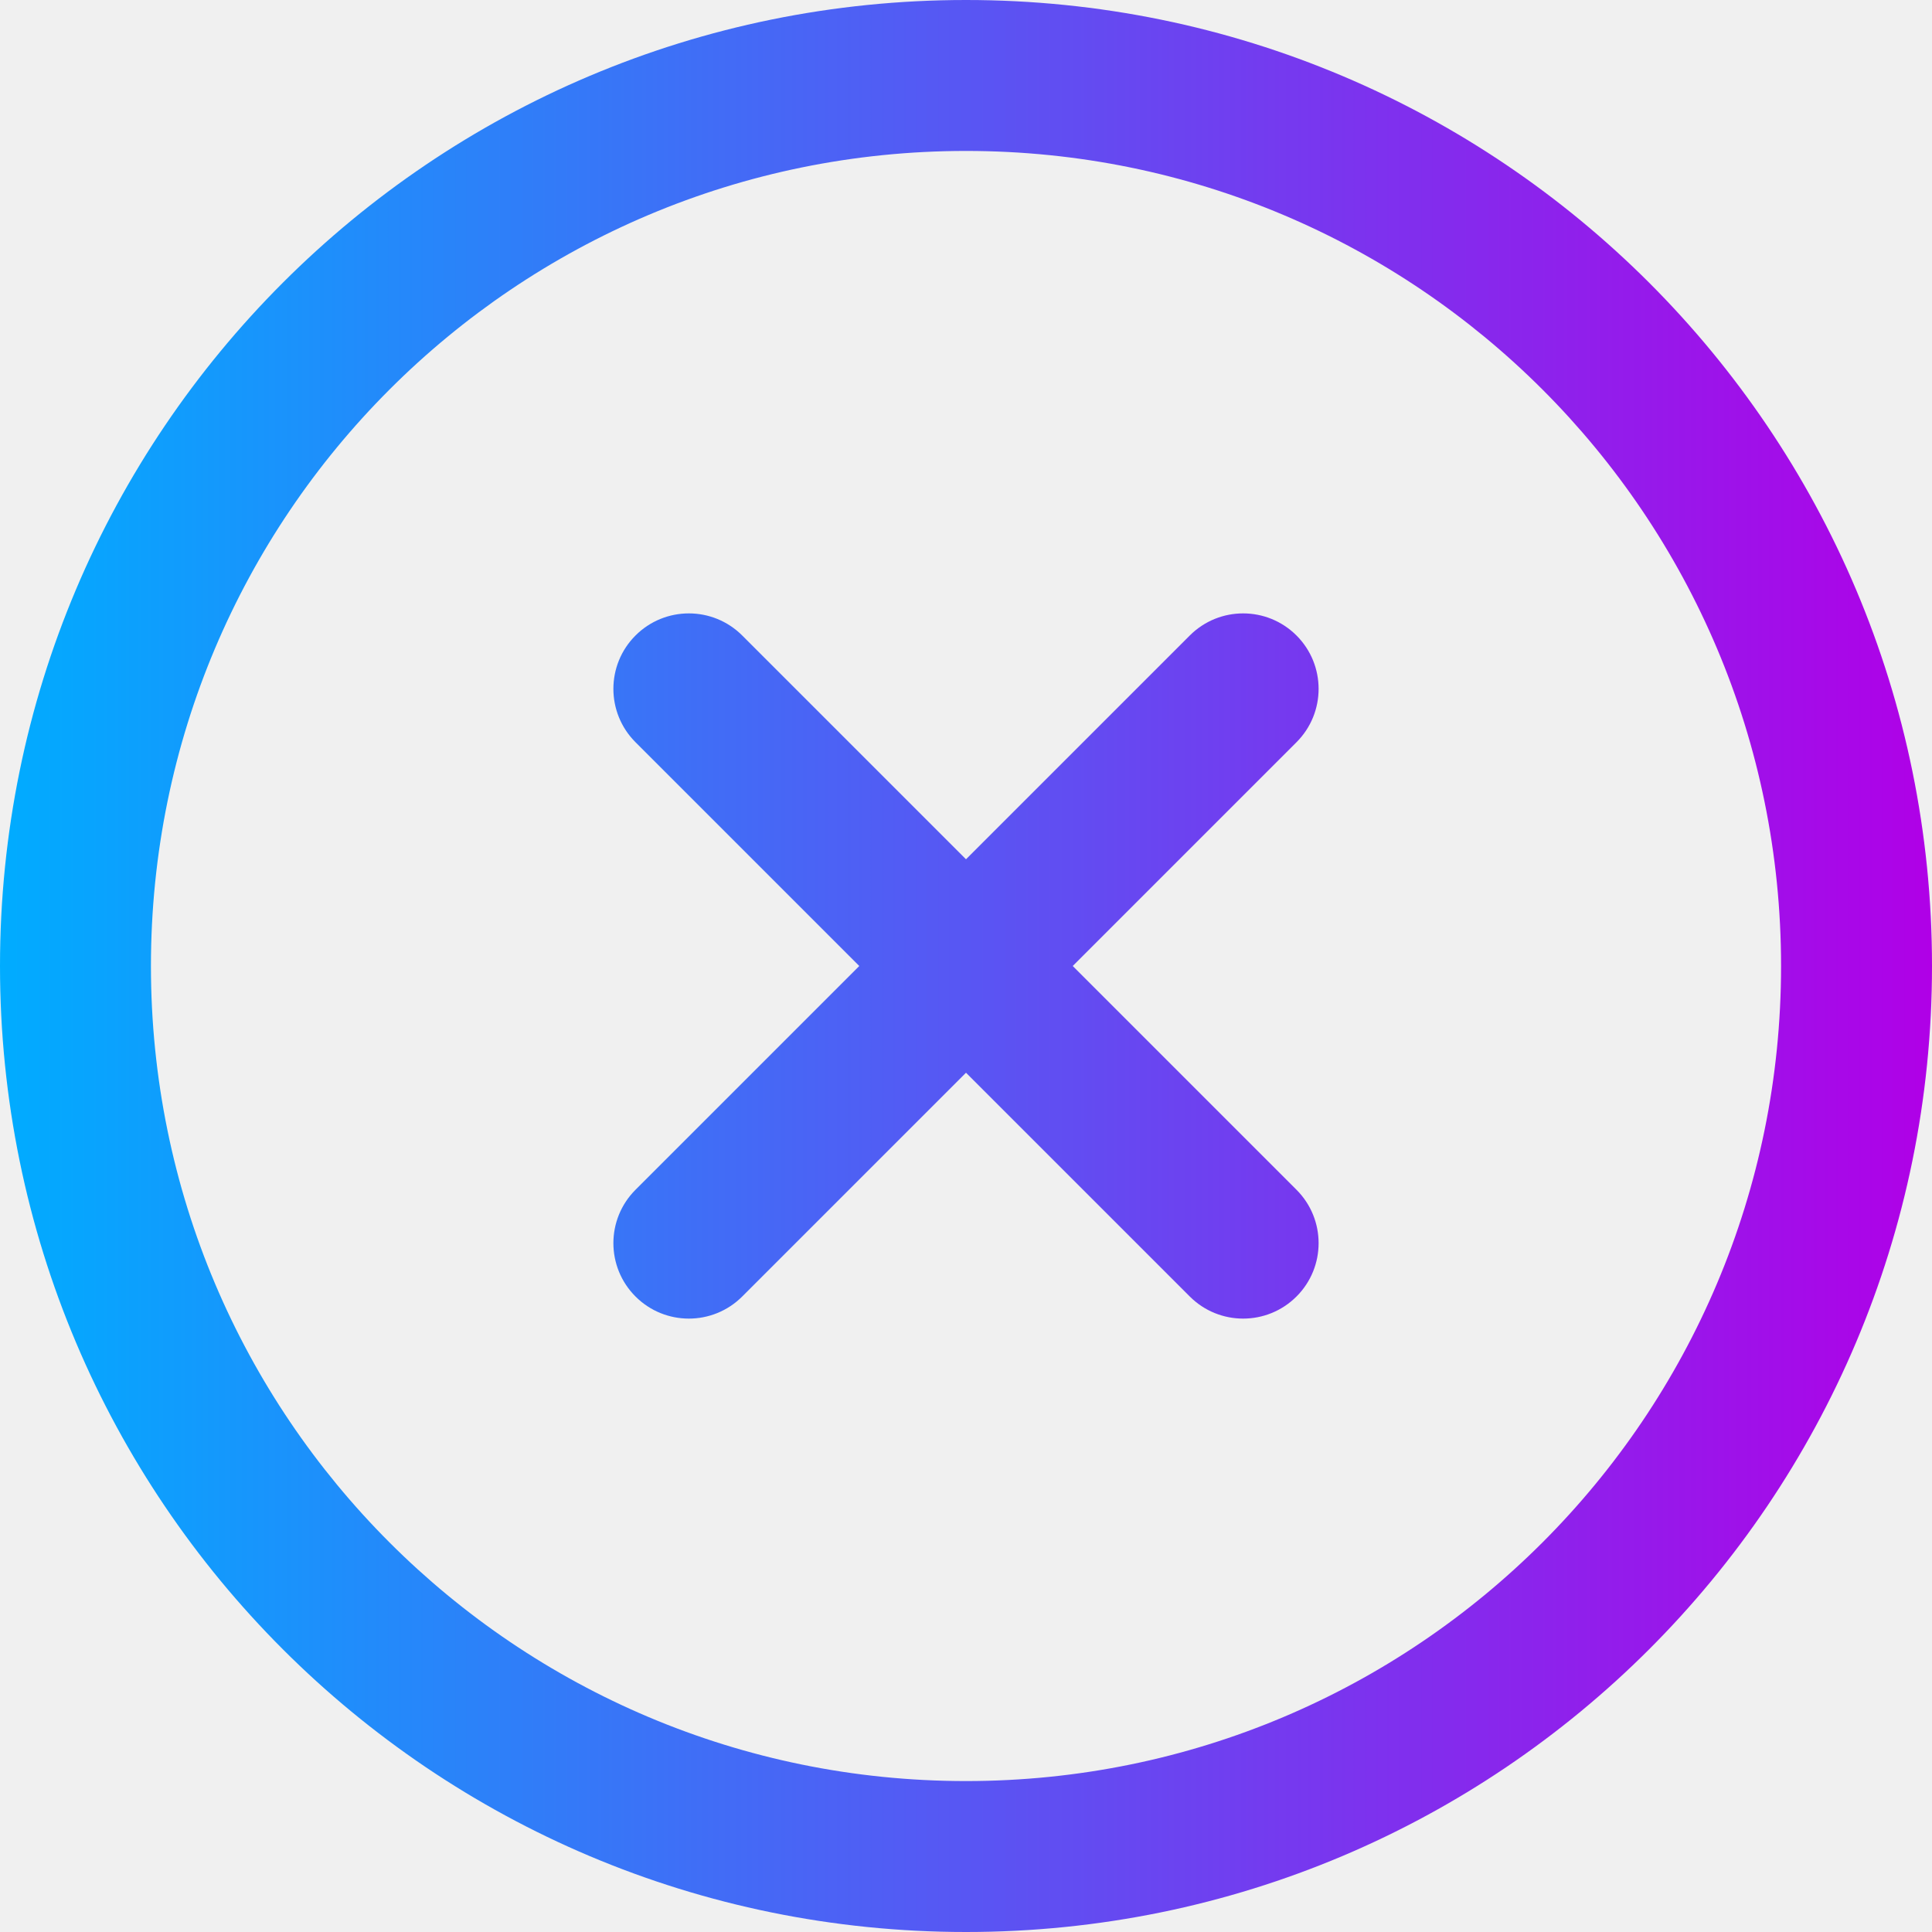
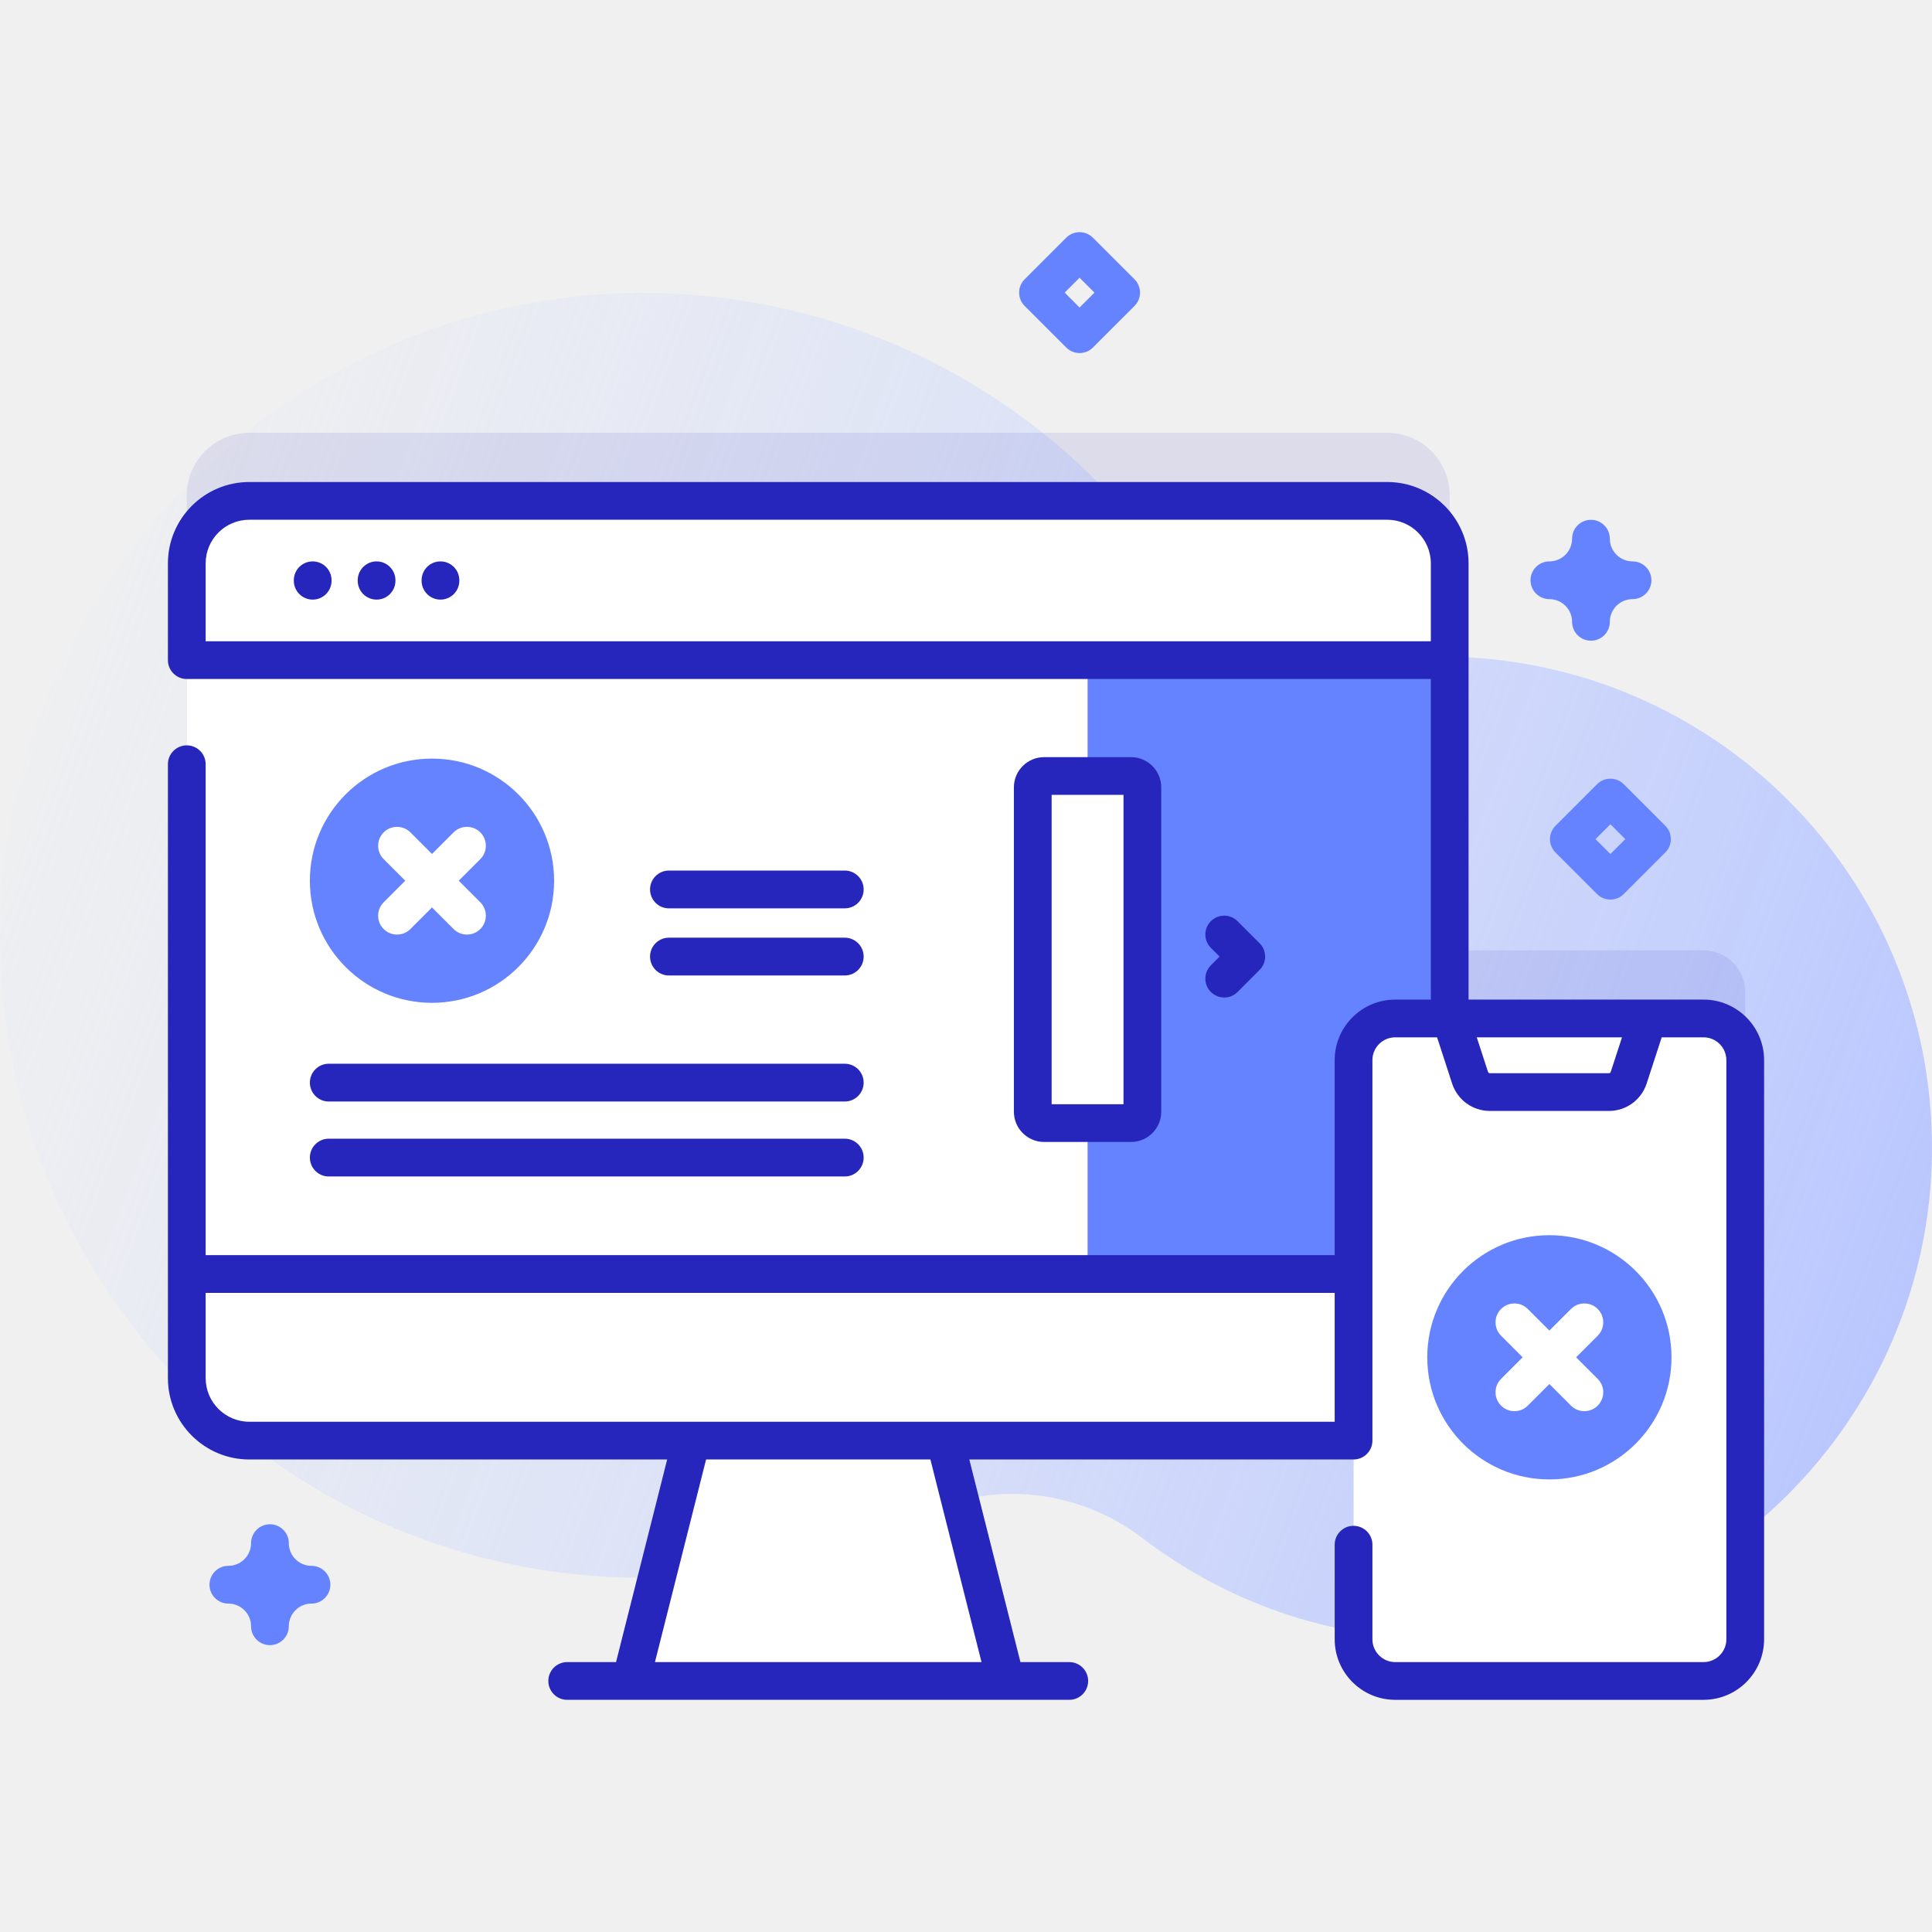
- <svg xmlns="http://www.w3.org/2000/svg" version="1.1" width="512" height="512" x="0" y="0" viewBox="0 0 512 512" style="enable-background:new 0 0 512 512" xml:space="preserve" class="">
+ <svg xmlns="http://www.w3.org/2000/svg" id="Capa_1" enable-background="new 0 0 512 512" height="512" viewBox="0 0 512 512" width="512">
+   <linearGradient id="SVGID_1_" gradientUnits="userSpaceOnUse" x1="-15.209" x2="512.307" y1="178.009" y2="376.747">
+     <stop offset="0" stop-color="#d2deff" stop-opacity="0" />
+     <stop offset="1" stop-color="#b7c5ff" />
+   </linearGradient>
  <g>
-     <linearGradient id="SVGID_1_" gradientUnits="userSpaceOnUse" x1="0" y1="258" x2="512" y2="258" gradientTransform="matrix(1 0 0 -1 0 514)">
-       <stop stop-opacity="1" stop-color="#0090ff" offset="0" />
-       <stop stop-opacity="1" stop-color="#00acff" offset="0" />
-       <stop stop-opacity="1" stop-color="#b000e7" offset="1" />
-     </linearGradient>
-     <path style="fill:url(#SVGID_1_);" d="M256,0C114.508,0,0,114.497,0,256c0,141.493,114.497,256,256,256  c141.492,0,256-114.497,256-256C512,114.507,397.503,0,256,0z M256,472c-119.384,0-216-96.607-216-216c0-119.385,96.607-216,216-216  c119.384,0,216,96.607,216,216C472,375.385,375.393,472,256,472z M343.586,196.698L284.284,256l59.302,59.302  c7.811,7.811,7.812,20.474,0.001,28.284c-7.811,7.811-20.476,7.81-28.284,0L256,284.284l-59.303,59.302  c-7.808,7.809-20.471,7.812-28.284,0c-7.811-7.811-7.81-20.474,0.001-28.284L227.716,256l-59.302-59.302  c-7.811-7.811-7.812-20.474-0.001-28.284s20.476-7.811,28.284,0L256,227.716l59.303-59.302c7.81-7.81,20.473-7.811,28.284,0  C351.397,176.225,351.396,188.888,343.586,196.698z" fill="" />
+     <path d="m382.606 174.018c-.192-.001-.385-.002-.577-.002-32.034-.05-62.385-13.844-83.44-37.986-31.366-35.964-77.6-58.622-129.121-58.393-93.512.415-170.663 78.981-169.454 172.485 1.203 92.986 76.955 167.995 170.227 167.995 26.343 0 51.286-5.987 73.547-16.672 19.194-9.213 42.065-6.784 58.968 6.161 21.863 16.745 49.19 26.713 78.846 26.763 71.382.119 129.981-58.02 130.396-129.401.418-72.05-57.442-130.526-129.392-130.95z" fill="url(#SVGID_1_)" />
+     <path d="m451.458 251.868h-67.274v-120.602c0-9.148-7.416-16.563-16.563-16.563h-301.558c-9.148 0-16.563 7.416-16.563 16.563v215.913c0 9.148 7.416 16.563 16.563 16.563h292.641v52.654c0 6.098 4.944 11.042 11.042 11.042h81.711c6.098 0 11.042-4.944 11.042-11.042v-153.485c.001-6.099-4.943-11.043-11.041-11.043z" fill="#2626bc" opacity=".1" />
+     <path d="m266.527 445.476h-99.372l12.951-51.343 6.922-27.425h59.627l6.921 27.425z" fill="#fff" />
+     <path d="m367.621 381.775h-301.558c-9.148 0-16.563-7.416-16.563-16.563v-215.912c0-9.148 7.416-16.563 16.563-16.563h301.557c9.148 0 16.563 7.416 16.563 16.563v215.913c.001 9.147-7.415 16.562-16.562 16.562z" fill="#fff" />
+     <path d="m367.621 132.737h-79.405v249.039h79.405c9.147 0 16.563-7.416 16.563-16.563v-215.913c0-9.147-7.416-16.563-16.563-16.563z" fill="#6583fe" />
+     <path d="m384.184 174.942v-25.642c0-9.148-7.416-16.563-16.563-16.563h-301.558c-9.147 0-16.563 7.416-16.563 16.563v25.642z" fill="#fff" />
+     <path d="m49.5 337.628v27.585c0 9.148 7.416 16.563 16.563 16.563h301.558c9.147 0 16.563-7.416 16.563-16.563v-27.585z" fill="#fff" />
+     <path d="m451.458 445.471h-81.711c-6.098 0-11.042-4.944-11.042-11.042v-153.484c0-6.098 4.944-11.042 11.042-11.042h81.711c6.098 0 11.042 4.944 11.042 11.042v153.484c0 6.099-4.944 11.042-11.042 11.042z" fill="#fff" />
+     <path d="m431.623 285.599 5.112-15.696h-52.266l5.112 15.696c.74 2.273 2.859 3.811 5.25 3.811h31.542c2.391 0 4.51-1.538 5.25-3.811z" fill="#fff" />
+     <circle cx="114.481" cy="233.397" fill="#6583fe" r="32.362" />
+     <path d="m121.563 233.397 5.724-5.724c1.956-1.956 1.956-5.127 0-7.083-1.954-1.955-5.127-1.955-7.082 0l-5.724 5.724-5.724-5.724c-1.954-1.955-5.127-1.955-7.082 0-1.956 1.956-1.956 5.127 0 7.083l5.724 5.724-5.724 5.724c-1.956 1.956-1.956 5.127 0 7.083.977.978 2.26 1.467 3.541 1.467s2.564-.489 3.541-1.467l5.724-5.724 5.724 5.724c.977.978 2.26 1.467 3.541 1.467s2.564-.489 3.541-1.467c1.956-1.956 1.956-5.127 0-7.083z" fill="#fff" />
+     <circle cx="410.602" cy="359.701" fill="#6583fe" r="32.362" />
+     <path d="m417.685 359.701 5.724-5.724c1.956-1.956 1.956-5.127 0-7.083-1.954-1.955-5.127-1.955-7.082 0l-5.724 5.724-5.724-5.724c-1.954-1.955-5.127-1.955-7.082 0-1.956 1.956-1.956 5.127 0 7.083l5.724 5.724-5.724 5.724c-1.956 1.956-1.956 5.127 0 7.083.977.978 2.26 1.467 3.541 1.467s2.564-.489 3.541-1.467l5.724-5.724 5.724 5.724c.977.978 2.26 1.467 3.541 1.467s2.564-.489 3.541-1.467c1.956-1.956 1.956-5.127 0-7.083z" fill="#fff" />
+     <g fill="#2626bc">
+       <path d="m223.87 291.914h-136.742c-2.766 0-5.008-2.242-5.008-5.008s2.242-5.008 5.008-5.008h136.742c2.766 0 5.008 2.242 5.008 5.008s-2.242 5.008-5.008 5.008z" />
+       <path d="m223.87 258.512h-46.595c-2.766 0-5.008-2.242-5.008-5.008s2.242-5.008 5.008-5.008h46.595c2.766 0 5.008 2.242 5.008 5.008s-2.242 5.008-5.008 5.008z" />
+       <path d="m223.87 240.724h-46.595c-2.766 0-5.008-2.242-5.008-5.008s2.242-5.008 5.008-5.008h46.595c2.766 0 5.008 2.242 5.008 5.008 0 2.765-2.242 5.008-5.008 5.008z" />
+       <path d="m223.87 311.78h-136.742c-2.766 0-5.008-2.242-5.008-5.008s2.242-5.008 5.008-5.008h136.742c2.766 0 5.008 2.242 5.008 5.008s-2.242 5.008-5.008 5.008z" />
+     </g>
+     <path d="m276.697 205.651h23.038c1.66 0 3.005 1.345 3.005 3.005v85.973c0 1.66-1.345 3.005-3.005 3.005h-23.038c-1.66 0-3.005-1.345-3.005-3.005v-85.973c0-1.66 1.345-3.005 3.005-3.005z" fill="#fff" />
    <g>
- </g>
-     <g>
- </g>
-     <g>
- </g>
-     <g>
- </g>
-     <g>
- </g>
-     <g>
- </g>
-     <g>
- </g>
-     <g>
- </g>
-     <g>
- </g>
-     <g>
- </g>
-     <g>
- </g>
-     <g>
- </g>
-     <g>
- </g>
-     <g>
- </g>
-     <g>
- </g>
+       <path d="m299.735 302.633h-23.038c-4.414 0-8.005-3.591-8.005-8.005v-85.973c0-4.414 3.591-8.005 8.005-8.005h23.038c4.414 0 8.005 3.591 8.005 8.005v85.973c0 4.414-3.591 8.005-8.005 8.005zm-21.043-10h19.048v-81.983h-19.048z" fill="#2626bc" />
+     </g>
+     <g fill="#2626bc">
+       <path d="m82.865 148.776c-2.762 0-5 2.239-5 5v.127c0 2.761 2.238 5 5 5s5-2.239 5-5v-.127c0-2.761-2.238-5-5-5z" />
+       <path d="m99.796 148.776c-2.762 0-5 2.239-5 5v.127c0 2.761 2.238 5 5 5s5-2.239 5-5v-.127c0-2.761-2.239-5-5-5z" />
+       <path d="m116.727 148.776c-2.762 0-5 2.239-5 5v.127c0 2.761 2.238 5 5 5s5-2.239 5-5v-.127c0-2.761-2.238-5-5-5z" />
+       <path d="m451.458 264.904h-62.274v-115.603c0-11.89-9.673-21.563-21.563-21.563h-301.558c-11.891 0-21.563 9.673-21.563 21.563v25.642c0 2.761 2.238 5 5 5h329.684v84.961h-9.437c-8.846 0-16.043 7.196-16.043 16.042v51.683h-299.204v-130.103c0-2.761-2.238-5-5-5s-5 2.239-5 5v162.686c0 11.89 9.673 21.563 21.563 21.563h110.744l-13.55 53.696h-12.944c-2.762 0-5 2.239-5 5s2.238 5 5 5h133.057c2.762 0 5-2.239 5-5s-2.238-5-5-5h-12.944l-13.549-53.696h101.828c2.762 0 5-2.239 5-5v-100.83c0-3.332 2.711-6.042 6.043-6.042h11.093l3.988 12.247c1.417 4.343 5.437 7.261 10.004 7.261h31.543c4.568 0 8.589-2.919 10.003-7.263l3.988-12.245h11.093c3.332 0 6.042 2.71 6.042 6.042v153.485c0 3.332-2.71 6.042-6.042 6.042h-81.711c-3.332 0-6.043-2.71-6.043-6.042v-25.069c0-2.761-2.238-5-5-5s-5 2.239-5 5v25.069c0 8.846 7.197 16.042 16.043 16.042h81.711c8.846 0 16.042-7.196 16.042-16.042v-153.485c-.002-8.846-7.198-16.041-16.044-16.041zm-396.958-94.962v-20.642c0-6.376 5.188-11.563 11.563-11.563h301.558c6.376 0 11.563 5.188 11.563 11.563v20.642zm205.613 270.53h-86.543l13.55-53.696h59.444zm-194.05-63.696c-6.376 0-11.563-5.188-11.563-11.563v-22.585h299.204v34.148zm360.806-92.725c-.07.215-.27.36-.495.36h-31.543c-.227 0-.426-.146-.496-.36l-2.979-9.148h38.493z" />
+       <path d="m320.893 262.882c.977.977 2.257 1.465 3.536 1.465s2.56-.488 3.535-1.464l5.844-5.843c.938-.938 1.465-2.209 1.465-3.536s-.526-2.598-1.465-3.536l-5.844-5.843c-1.953-1.952-5.118-1.953-7.071 0-1.952 1.953-1.952 5.118.001 7.071l2.308 2.308-2.308 2.308c-1.953 1.953-1.953 5.119-.001 7.07z" />
+     </g>
+     <path d="m426.773 238.397c-1.326 0-2.598-.527-3.535-1.464l-11.019-11.018c-.938-.938-1.465-2.209-1.465-3.536s.526-2.598 1.465-3.536l11.019-11.018c.938-.938 2.209-1.464 3.535-1.464s2.598.527 3.535 1.464l11.018 11.018c1.953 1.953 1.953 5.119 0 7.071l-11.018 11.018c-.937.938-2.209 1.465-3.535 1.465zm-3.947-16.018 3.947 3.947 3.946-3.947-3.946-3.947z" fill="#6583fe" />
+     <path d="m286.098 93.563c-1.326 0-2.598-.527-3.535-1.464l-11.018-11.018c-1.953-1.953-1.953-5.119 0-7.071l11.018-11.018c.938-.938 2.209-1.464 3.535-1.464s2.598.527 3.535 1.464l11.019 11.018c.938.938 1.465 2.209 1.465 3.536s-.526 2.598-1.465 3.536l-11.019 11.018c-.937.936-2.208 1.463-3.535 1.463zm-3.946-16.018 3.946 3.947 3.947-3.947-3.947-3.947z" fill="#6583fe" />
+     <path d="m71.536 435.983c-2.762 0-5-2.239-5-5 0-3.318-2.7-6.018-6.019-6.018-2.762 0-5-2.239-5-5s2.238-5 5-5c3.318 0 6.019-2.7 6.019-6.018 0-2.761 2.238-5 5-5s5 2.239 5 5c0 3.318 2.699 6.018 6.018 6.018 2.762 0 5 2.239 5 5s-2.238 5-5 5c-3.318 0-6.018 2.7-6.018 6.018 0 2.761-2.238 5-5 5z" fill="#6583fe" />
+     <path d="m421.62 169.794c-2.762 0-5-2.239-5-5 0-3.318-2.699-6.018-6.018-6.018-2.762 0-5-2.239-5-5s2.238-5 5-5c3.318 0 6.018-2.7 6.018-6.018 0-2.761 2.238-5 5-5s5 2.239 5 5c0 3.318 2.7 6.018 6.019 6.018 2.762 0 5 2.239 5 5s-2.238 5-5 5c-3.318 0-6.019 2.7-6.019 6.018 0 2.761-2.238 5-5 5z" fill="#6583fe" />
  </g>
</svg>
